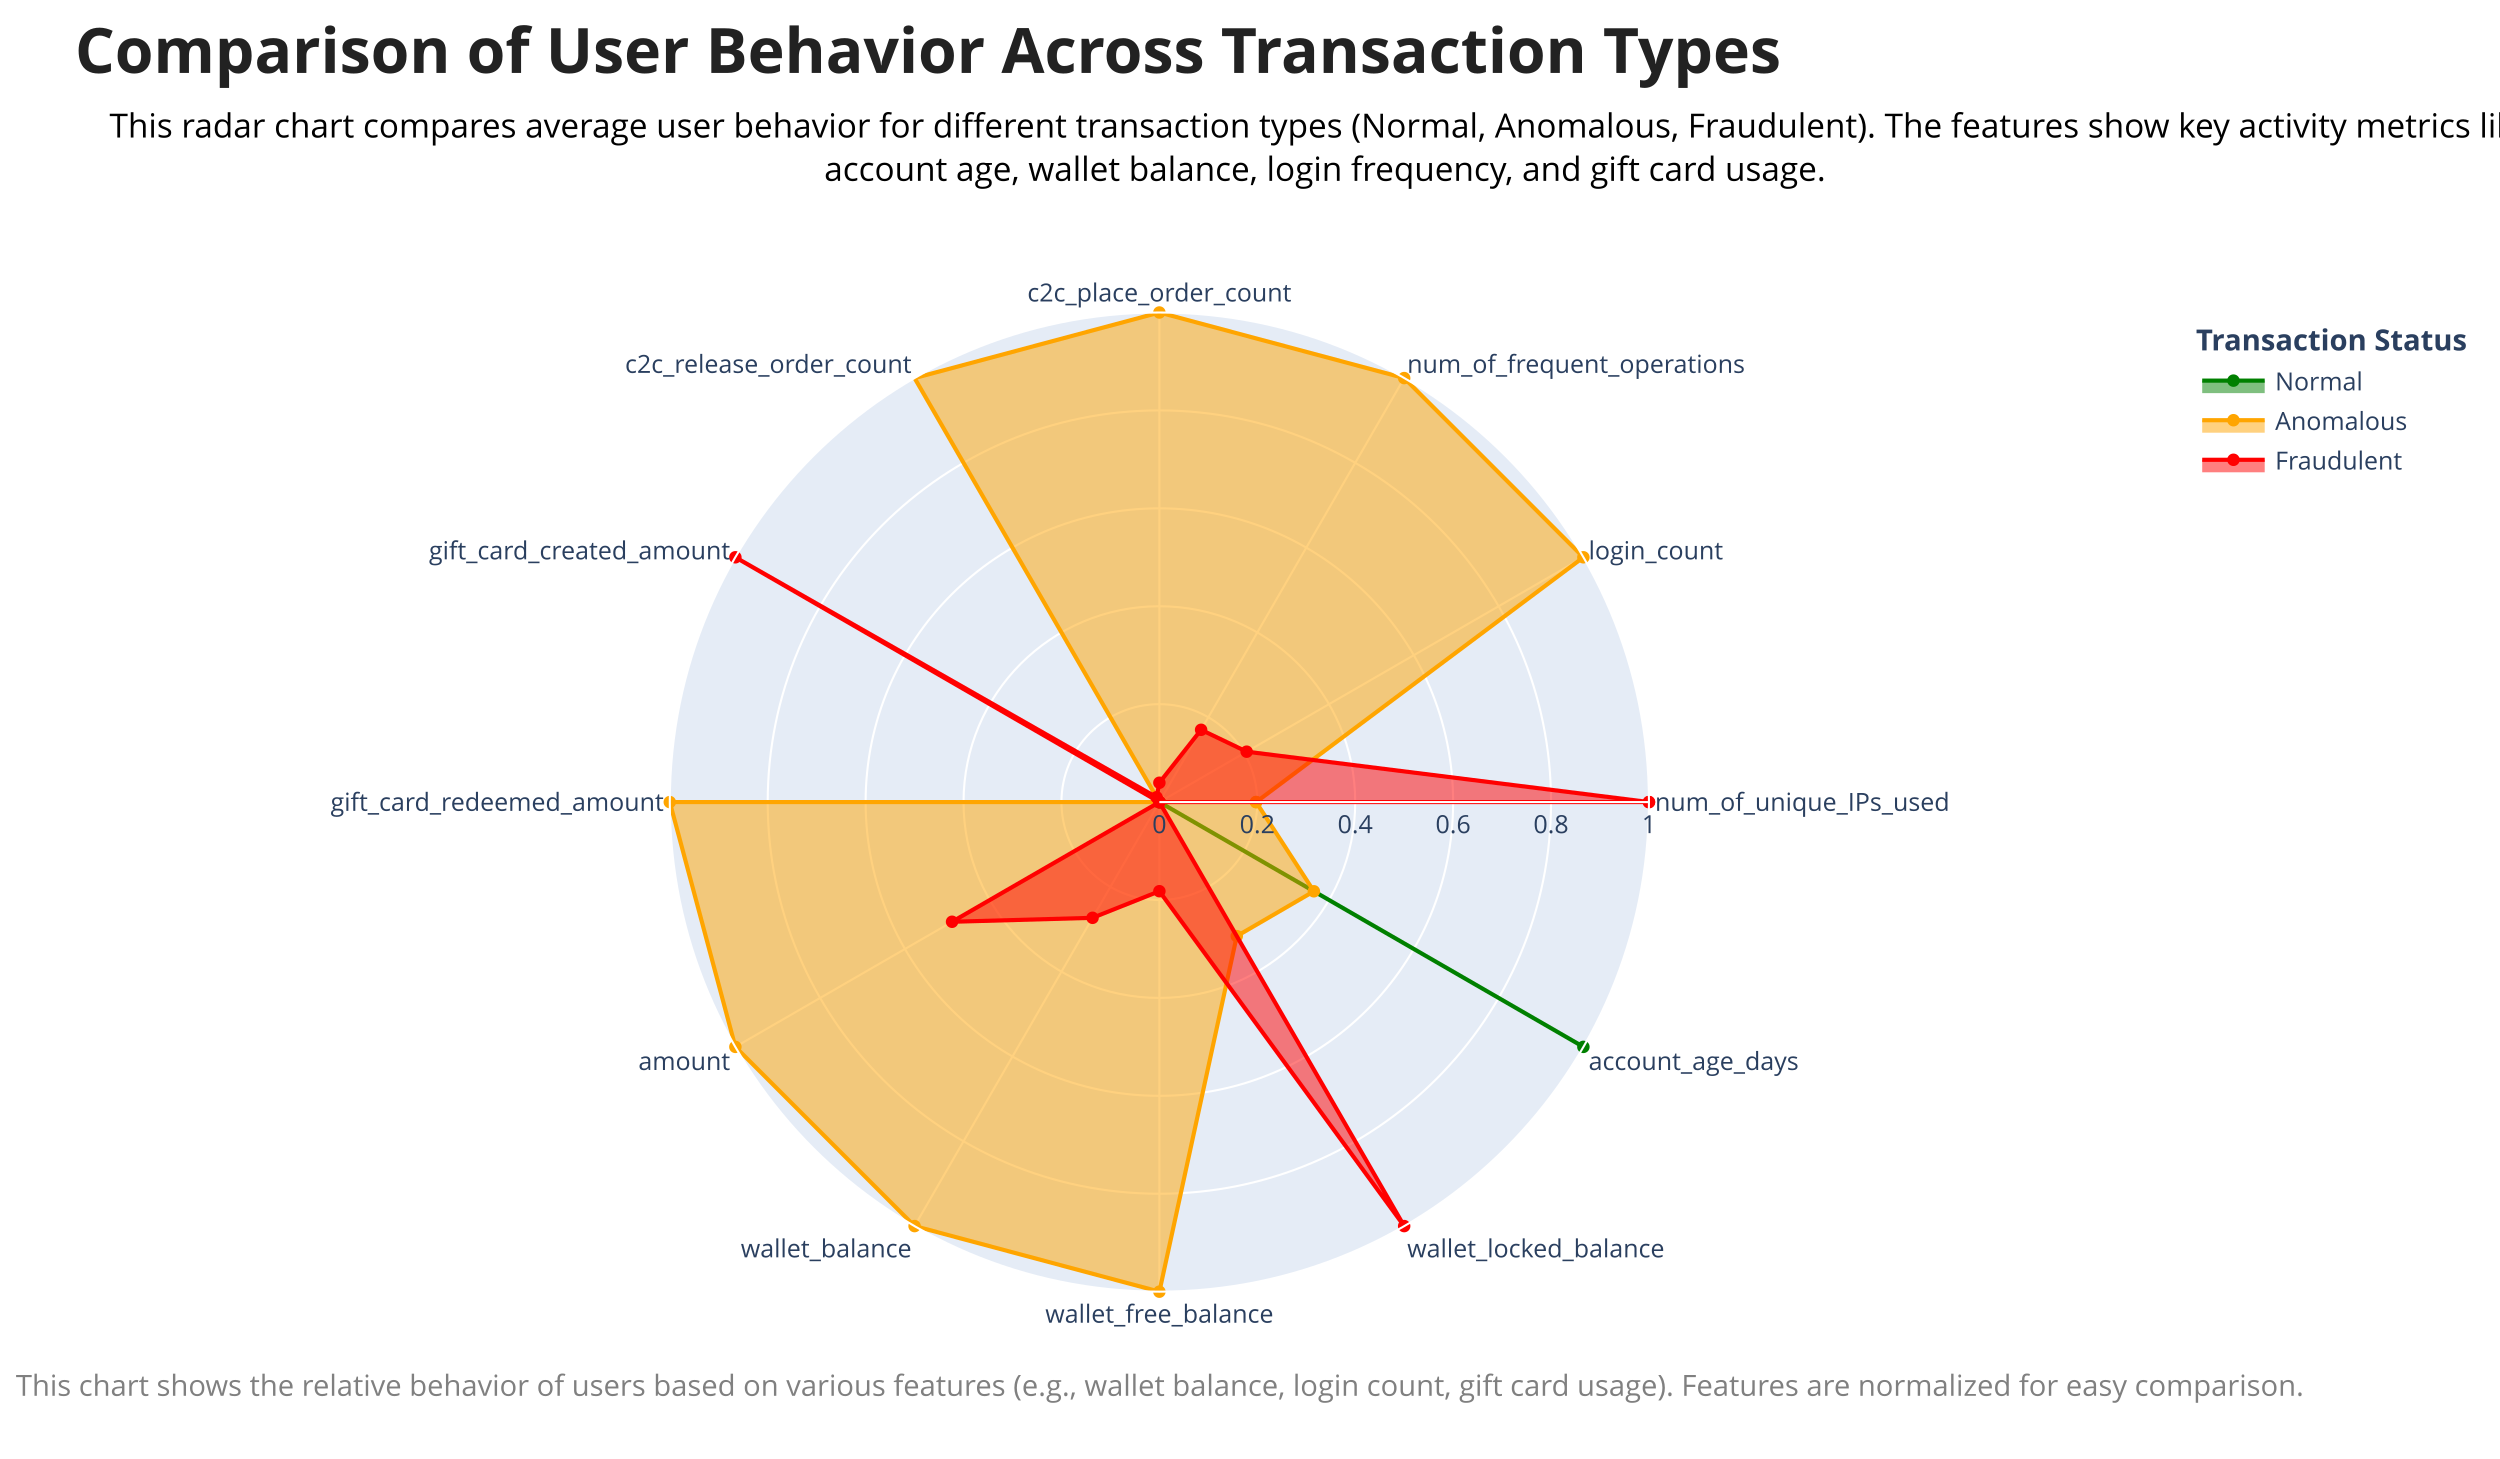
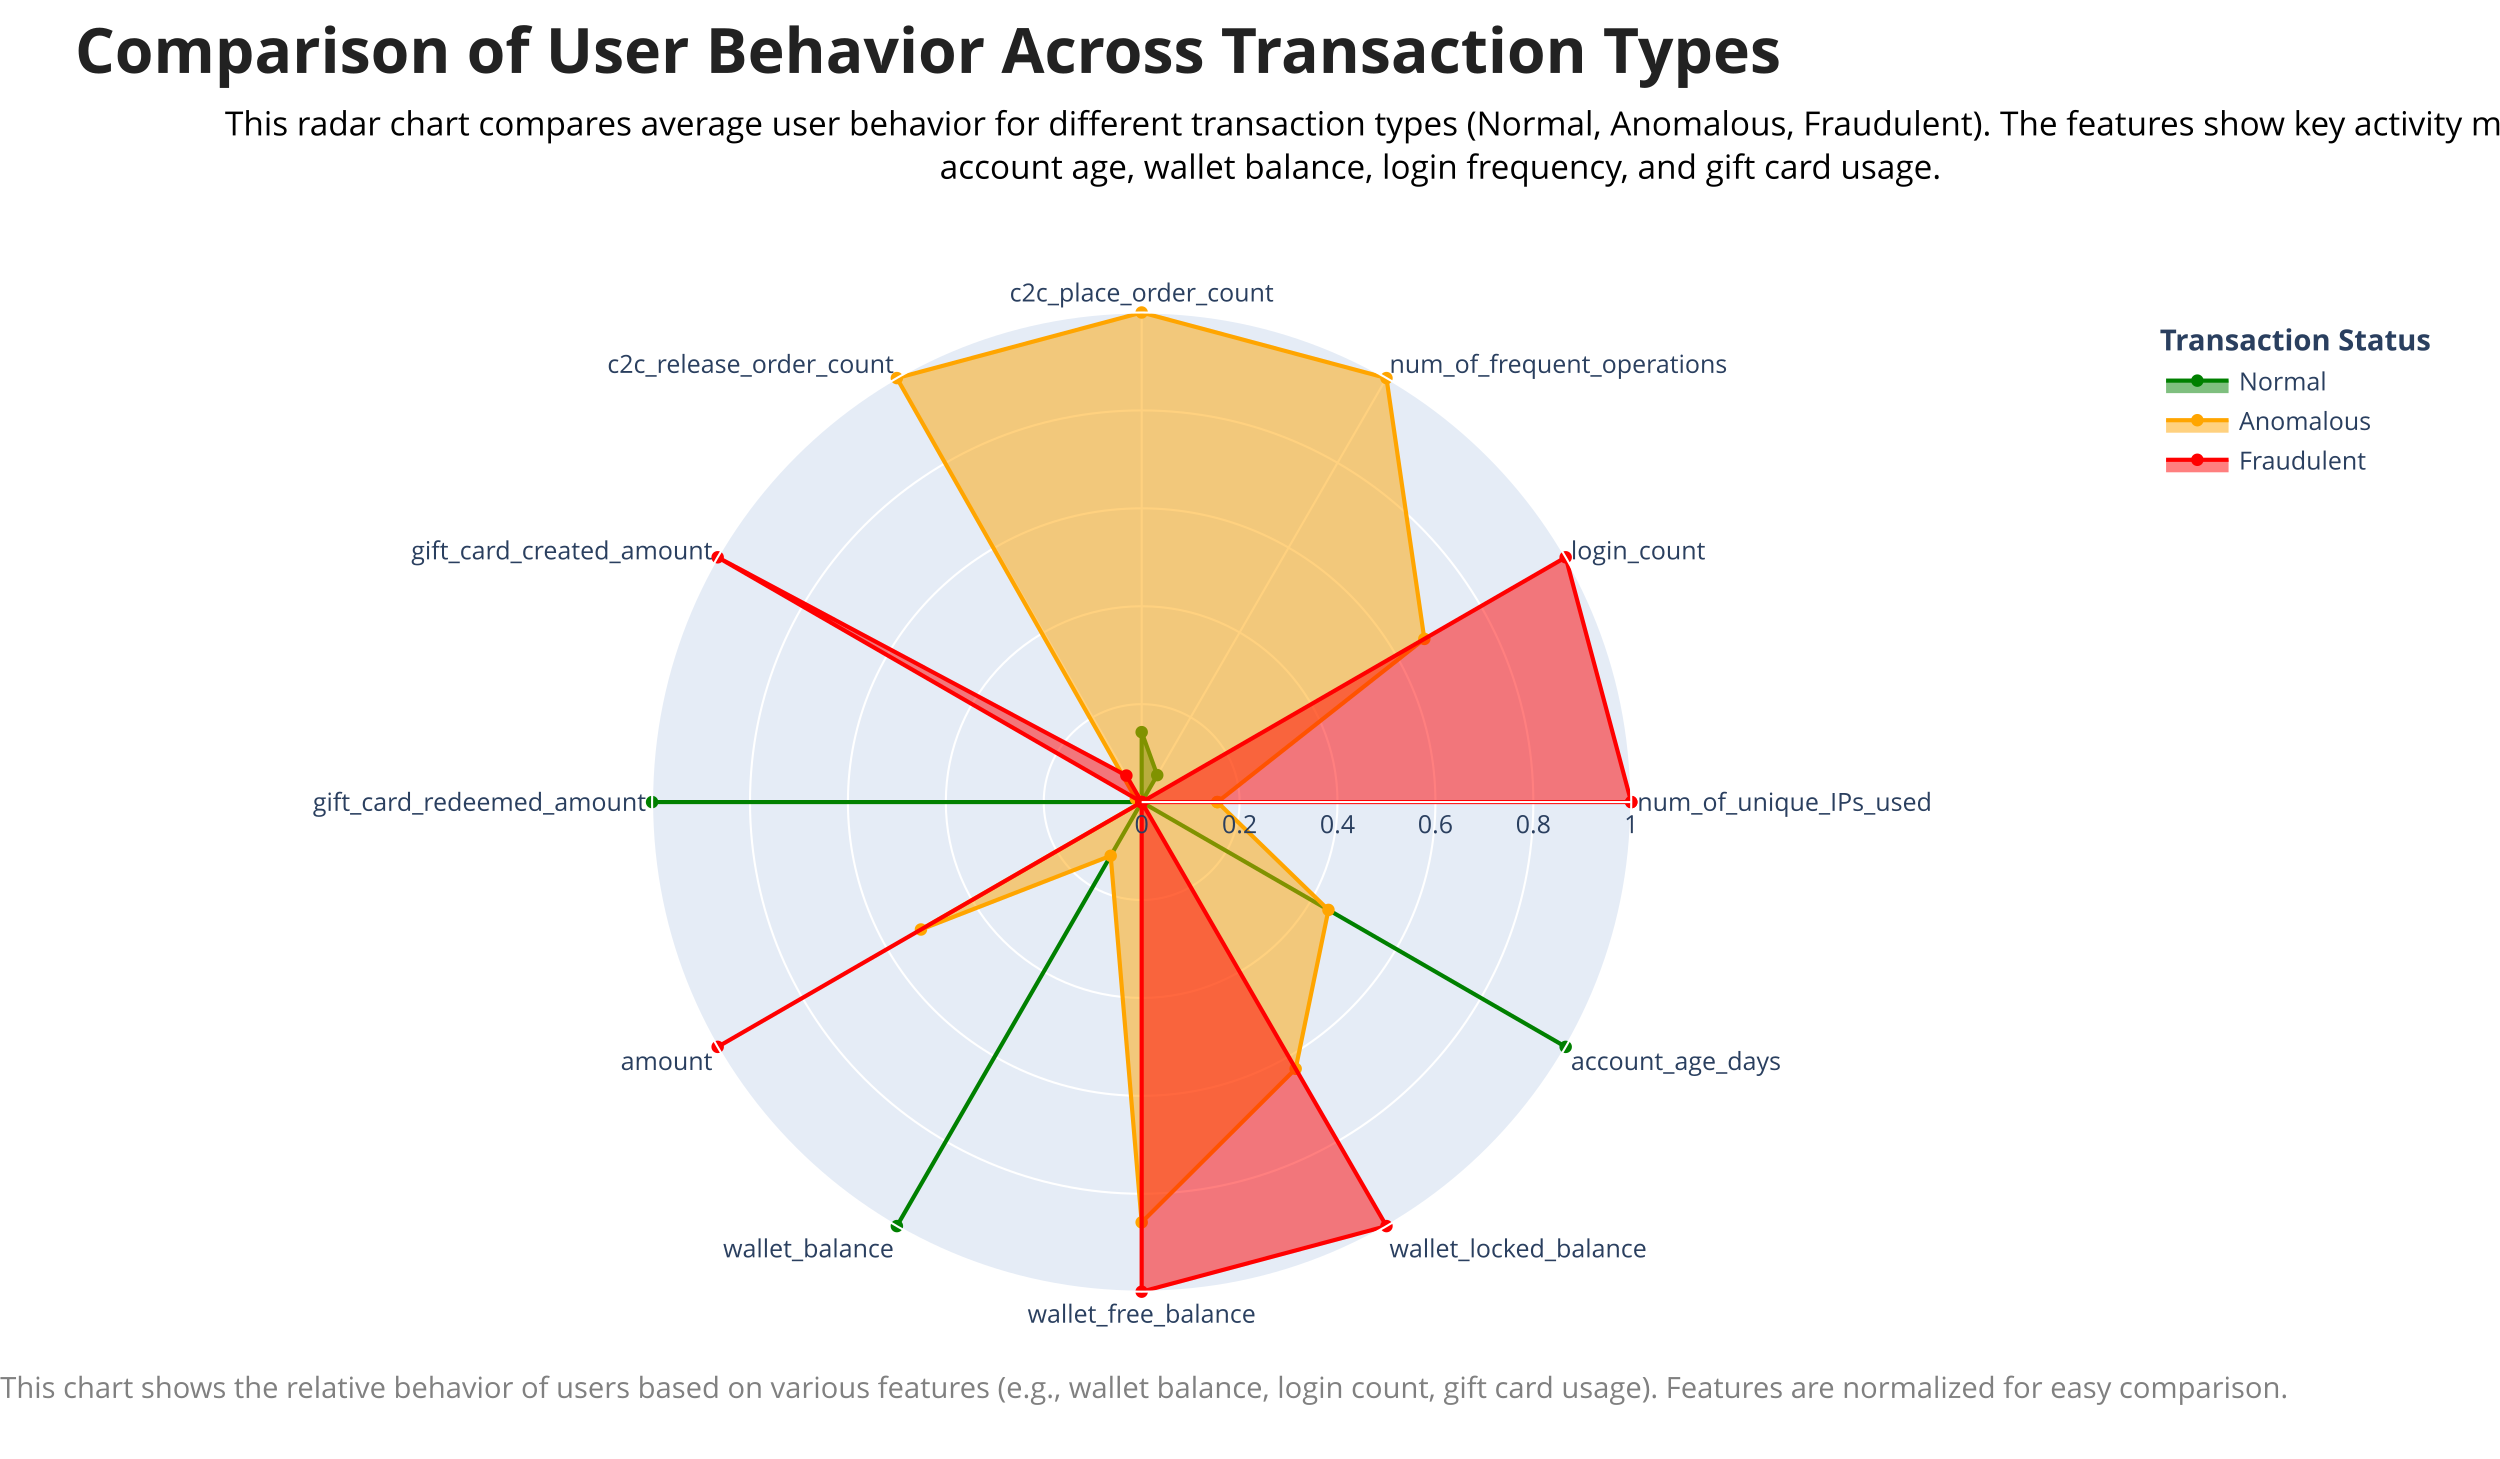
<svg xmlns="http://www.w3.org/2000/svg" class="main-svg" width="1200" height="700" style="" viewBox="0 0 1200 700">
  <rect x="0" y="0" width="1200" height="700" style="fill: rgb(255, 255, 255); fill-opacity: 1;" />
-   <defs id="defs-958ae7">
+   <defs id="defs-0ed235">
    <g class="clips">
-       <clipPath id="clip958ae7polar-for-traces">
+       <clipPath id="clip0ed235polar-for-traces">
        <path d="M235,0A235,235 0,1,0 -235,-2.87791997799628e-14A235,235 0,1,0 235,5.75583995599256e-14Z" transform="translate(235,235)" />
      </clipPath>
    </g>
    <g class="gradients" />
    <g class="patterns" />
  </defs>
  <g class="bglayer" />
  <g class="layer-below">
    <g class="imagelayer" />
    <g class="shapelayer" />
  </g>
  <g class="cartesianlayer" />
  <g class="polarlayer">
    <g class="polar">
      <g class="polarsublayer draglayer" />
      <g class="polarsublayer plotbg">
-         <path d="M235,0A235,235 0,1,0 -235,-2.87791997799628e-14A235,235 0,1,0 235,5.75583995599256e-14Z" transform="translate(556.5,385)" style="fill: rgb(229, 236, 246); fill-opacity: 1;" />
+         <path d="M235,0A235,235 0,1,0 -235,-2.87791997799628e-14A235,235 0,1,0 235,5.75583995599256e-14Z" transform="translate(548,385)" style="fill: rgb(229, 236, 246); fill-opacity: 1;" />
      </g>
      <g class="polarsublayer backplot">
        <g class="maplayer" />
      </g>
      <g class="polarsublayer angular-grid" style="fill: none;">
-         <path class="angularaxisgrid" d="M556.5,385L791.5,385" style="stroke: rgb(255, 255, 255); stroke-opacity: 1; stroke-width: 1px;" />
-         <path class="angularaxisgrid" d="M556.5,385L760.016,267.5" style="stroke: rgb(255, 255, 255); stroke-opacity: 1; stroke-width: 1px;" />
-         <path class="angularaxisgrid" d="M556.5,385L674,181.484" style="stroke: rgb(255, 255, 255); stroke-opacity: 1; stroke-width: 1px;" />
-         <path class="angularaxisgrid" d="M556.5,385L556.5,150" style="stroke: rgb(255, 255, 255); stroke-opacity: 1; stroke-width: 1px;" />
-         <path class="angularaxisgrid" d="M556.5,385L439,181.484" style="stroke: rgb(255, 255, 255); stroke-opacity: 1; stroke-width: 1px;" />
-         <path class="angularaxisgrid" d="M556.5,385L352.984,267.5" style="stroke: rgb(255, 255, 255); stroke-opacity: 1; stroke-width: 1px;" />
-         <path class="angularaxisgrid" d="M556.5,385L321.5,385" style="stroke: rgb(255, 255, 255); stroke-opacity: 1; stroke-width: 1px;" />
-         <path class="angularaxisgrid" d="M556.5,385L352.984,502.5" style="stroke: rgb(255, 255, 255); stroke-opacity: 1; stroke-width: 1px;" />
-         <path class="angularaxisgrid" d="M556.5,385L439,588.516" style="stroke: rgb(255, 255, 255); stroke-opacity: 1; stroke-width: 1px;" />
-         <path class="angularaxisgrid" d="M556.5,385L556.5,620" style="stroke: rgb(255, 255, 255); stroke-opacity: 1; stroke-width: 1px;" />
-         <path class="angularaxisgrid" d="M556.5,385L674,588.516" style="stroke: rgb(255, 255, 255); stroke-opacity: 1; stroke-width: 1px;" />
-         <path class="angularaxisgrid" d="M556.5,385L760.016,502.5" style="stroke: rgb(255, 255, 255); stroke-opacity: 1; stroke-width: 1px;" />
-       </g>
-       <g class="polarsublayer radial-grid" transform="translate(556.5,385)" style="fill: none;">
+         <path class="angularaxisgrid" d="M548,385L783,385" style="stroke: rgb(255, 255, 255); stroke-opacity: 1; stroke-width: 1px;" />
+         <path class="angularaxisgrid" d="M548,385L751.516,267.5" style="stroke: rgb(255, 255, 255); stroke-opacity: 1; stroke-width: 1px;" />
+         <path class="angularaxisgrid" d="M548,385L665.5,181.484" style="stroke: rgb(255, 255, 255); stroke-opacity: 1; stroke-width: 1px;" />
+         <path class="angularaxisgrid" d="M548,385L548,150" style="stroke: rgb(255, 255, 255); stroke-opacity: 1; stroke-width: 1px;" />
+         <path class="angularaxisgrid" d="M548,385L430.5,181.484" style="stroke: rgb(255, 255, 255); stroke-opacity: 1; stroke-width: 1px;" />
+         <path class="angularaxisgrid" d="M548,385L344.484,267.5" style="stroke: rgb(255, 255, 255); stroke-opacity: 1; stroke-width: 1px;" />
+         <path class="angularaxisgrid" d="M548,385L313,385" style="stroke: rgb(255, 255, 255); stroke-opacity: 1; stroke-width: 1px;" />
+         <path class="angularaxisgrid" d="M548,385L344.484,502.5" style="stroke: rgb(255, 255, 255); stroke-opacity: 1; stroke-width: 1px;" />
+         <path class="angularaxisgrid" d="M548,385L430.5,588.516" style="stroke: rgb(255, 255, 255); stroke-opacity: 1; stroke-width: 1px;" />
+         <path class="angularaxisgrid" d="M548,385L548,620" style="stroke: rgb(255, 255, 255); stroke-opacity: 1; stroke-width: 1px;" />
+         <path class="angularaxisgrid" d="M548,385L665.5,588.516" style="stroke: rgb(255, 255, 255); stroke-opacity: 1; stroke-width: 1px;" />
+         <path class="angularaxisgrid" d="M548,385L751.516,502.5" style="stroke: rgb(255, 255, 255); stroke-opacity: 1; stroke-width: 1px;" />
+       </g>
+       <g class="polarsublayer radial-grid" transform="translate(548,385)" style="fill: none;">
        <path class="xgrid" d="M47,0A47,47 0,1,0 -47,-5.75583995599256e-15A47,47 0,1,0 47,1.151167991198512e-14Z" style="stroke: rgb(255, 255, 255); stroke-opacity: 1; stroke-width: 1px;" />
        <path class="xgrid" d="M94,0A94,94 0,1,0 -94,-1.151167991198512e-14A94,94 0,1,0 94,2.302335982397024e-14Z" style="stroke: rgb(255, 255, 255); stroke-opacity: 1; stroke-width: 1px;" />
        <path class="xgrid" d="M141,0A141,141 0,1,0 -141,-1.726751986797768e-14A141,141 0,1,0 141,3.453503973595536e-14Z" style="stroke: rgb(255, 255, 255); stroke-opacity: 1; stroke-width: 1px;" />
        <path class="xgrid" d="M188,0A188,188 0,1,0 -188,-2.302335982397024e-14A188,188 0,1,0 188,4.604671964794048e-14Z" style="stroke: rgb(255, 255, 255); stroke-opacity: 1; stroke-width: 1px;" />
      </g>
-       <g class="polarsublayer frontplot" transform="translate(321.5,150)">
+       <g class="polarsublayer frontplot" transform="translate(313,150)">
        <g class="barlayer" />
        <g class="scatterlayer">
-           <g class="trace scatter trace98019e" style="stroke-miterlimit: 2; opacity: 1;">
-             <g class="fills" clip-path="url(#clip958ae7polar-for-traces)">
+           <g class="trace scatter trace8cfdf1" style="stroke-miterlimit: 2; opacity: 1;">
+             <g class="fills" clip-path="url(#clip0ed235polar-for-traces)">
              <g>
-                 <path class="js-fill" d="M235,235L235,235L235,235L235,235L235,235L235,235L235,235L235,235L235,235L235,235L235,235L438.52,352.5L235,235Z" style="fill: rgb(0, 128, 0); fill-opacity: 0.5; stroke-width: 0;" />
+                 <path class="js-fill" d="M235,235L235,235L242.47,222.06L235,201.43L235,235L235,235L0,235L235,235L117.5,438.52L235,235L235,235L438.52,352.5L235,235Z" style="fill: rgb(0, 128, 0); fill-opacity: 0.5; stroke-width: 0;" />
              </g>
            </g>
            <g class="errorbars" />
            <g class="lines">
-               <path class="js-line" d="M235,235L235,235L235,235L235,235L235,235L235,235L235,235L235,235L235,235L235,235L235,235L438.52,352.5L235,235" clip-path="url(#clip958ae7polar-for-traces)" style="vector-effect: none; fill: none; stroke: rgb(0, 128, 0); stroke-opacity: 1; stroke-width: 2px; opacity: 1;" />
+               <path class="js-line" d="M235,235L235,235L242.47,222.06L235,201.43L235,235L235,235L0,235L235,235L117.5,438.52L235,235L235,235L438.52,352.5L235,235" clip-path="url(#clip0ed235polar-for-traces)" style="vector-effect: none; fill: none; stroke: rgb(0, 128, 0); stroke-opacity: 1; stroke-width: 2px; opacity: 1;" />
            </g>
            <g class="points">
              <path class="point" transform="translate(235,235)" d="M3,0A3,3 0 1,1 0,-3A3,3 0 0,1 3,0Z" style="opacity: 1; stroke-width: 0px; fill: rgb(0, 128, 0); fill-opacity: 1;" />
              <path class="point" transform="translate(235,235)" d="M3,0A3,3 0 1,1 0,-3A3,3 0 0,1 3,0Z" style="opacity: 1; stroke-width: 0px; fill: rgb(0, 128, 0); fill-opacity: 1;" />
-               <path class="point" transform="translate(235,235)" d="M3,0A3,3 0 1,1 0,-3A3,3 0 0,1 3,0Z" style="opacity: 1; stroke-width: 0px; fill: rgb(0, 128, 0); fill-opacity: 1;" />
-               <path class="point" transform="translate(235,235)" d="M3,0A3,3 0 1,1 0,-3A3,3 0 0,1 3,0Z" style="opacity: 1; stroke-width: 0px; fill: rgb(0, 128, 0); fill-opacity: 1;" />
-               <path class="point" transform="translate(235,235)" d="M3,0A3,3 0 1,1 0,-3A3,3 0 0,1 3,0Z" style="opacity: 1; stroke-width: 0px; fill: rgb(0, 128, 0); fill-opacity: 1;" />
-               <path class="point" transform="translate(235,235)" d="M3,0A3,3 0 1,1 0,-3A3,3 0 0,1 3,0Z" style="opacity: 1; stroke-width: 0px; fill: rgb(0, 128, 0); fill-opacity: 1;" />
-               <path class="point" transform="translate(235,235)" d="M3,0A3,3 0 1,1 0,-3A3,3 0 0,1 3,0Z" style="opacity: 1; stroke-width: 0px; fill: rgb(0, 128, 0); fill-opacity: 1;" />
-               <path class="point" transform="translate(235,235)" d="M3,0A3,3 0 1,1 0,-3A3,3 0 0,1 3,0Z" style="opacity: 1; stroke-width: 0px; fill: rgb(0, 128, 0); fill-opacity: 1;" />
-               <path class="point" transform="translate(235,235)" d="M3,0A3,3 0 1,1 0,-3A3,3 0 0,1 3,0Z" style="opacity: 1; stroke-width: 0px; fill: rgb(0, 128, 0); fill-opacity: 1;" />
+               <path class="point" transform="translate(242.47,222.06)" d="M3,0A3,3 0 1,1 0,-3A3,3 0 0,1 3,0Z" style="opacity: 1; stroke-width: 0px; fill: rgb(0, 128, 0); fill-opacity: 1;" />
+               <path class="point" transform="translate(235,201.43)" d="M3,0A3,3 0 1,1 0,-3A3,3 0 0,1 3,0Z" style="opacity: 1; stroke-width: 0px; fill: rgb(0, 128, 0); fill-opacity: 1;" />
+               <path class="point" transform="translate(235,235)" d="M3,0A3,3 0 1,1 0,-3A3,3 0 0,1 3,0Z" style="opacity: 1; stroke-width: 0px; fill: rgb(0, 128, 0); fill-opacity: 1;" />
+               <path class="point" transform="translate(235,235)" d="M3,0A3,3 0 1,1 0,-3A3,3 0 0,1 3,0Z" style="opacity: 1; stroke-width: 0px; fill: rgb(0, 128, 0); fill-opacity: 1;" />
+               <path class="point" transform="translate(0,235)" d="M3,0A3,3 0 1,1 0,-3A3,3 0 0,1 3,0Z" style="opacity: 1; stroke-width: 0px; fill: rgb(0, 128, 0); fill-opacity: 1;" />
+               <path class="point" transform="translate(235,235)" d="M3,0A3,3 0 1,1 0,-3A3,3 0 0,1 3,0Z" style="opacity: 1; stroke-width: 0px; fill: rgb(0, 128, 0); fill-opacity: 1;" />
+               <path class="point" transform="translate(117.5,438.52)" d="M3,0A3,3 0 1,1 0,-3A3,3 0 0,1 3,0Z" style="opacity: 1; stroke-width: 0px; fill: rgb(0, 128, 0); fill-opacity: 1;" />
              <path class="point" transform="translate(235,235)" d="M3,0A3,3 0 1,1 0,-3A3,3 0 0,1 3,0Z" style="opacity: 1; stroke-width: 0px; fill: rgb(0, 128, 0); fill-opacity: 1;" />
              <path class="point" transform="translate(235,235)" d="M3,0A3,3 0 1,1 0,-3A3,3 0 0,1 3,0Z" style="opacity: 1; stroke-width: 0px; fill: rgb(0, 128, 0); fill-opacity: 1;" />
              <path class="point" transform="translate(438.52,352.5)" d="M3,0A3,3 0 1,1 0,-3A3,3 0 0,1 3,0Z" style="opacity: 1; stroke-width: 0px; fill: rgb(0, 128, 0); fill-opacity: 1;" />
              <path class="point" transform="translate(235,235)" d="M3,0A3,3 0 1,1 0,-3A3,3 0 0,1 3,0Z" style="opacity: 1; stroke-width: 0px; fill: rgb(0, 128, 0); fill-opacity: 1;" />
            </g>
            <g class="text" />
          </g>
-           <g class="trace scatter trace72aca9" style="stroke-miterlimit: 2; opacity: 1;">
-             <g class="fills" clip-path="url(#clip958ae7polar-for-traces)">
+           <g class="trace scatter trace0b1b45" style="stroke-miterlimit: 2; opacity: 1;">
+             <g class="fills" clip-path="url(#clip0ed235polar-for-traces)">
              <g>
-                 <path class="js-fill" d="M281.42,235L438.52,117.5L352.5,31.48L235,0L117.5,31.48L235,235L0,235L31.48,352.5L117.5,438.52L235,470L272.15,299.34L309.16,277.82L281.42,235Z" style="fill: rgb(255, 165, 0); fill-opacity: 0.5; stroke-width: 0;" />
+                 <path class="js-fill" d="M271.33,235L370.68,156.67L352.5,31.48L235,0L117.5,31.48L232.22,233.4L235,235L129.06,296.16L220.12,260.77L235,436.73L308.91,363.01L324.65,286.76L271.33,235Z" style="fill: rgb(255, 165, 0); fill-opacity: 0.5; stroke-width: 0;" />
              </g>
            </g>
            <g class="errorbars" />
            <g class="lines">
-               <path class="js-line" d="M281.42,235L438.52,117.5L352.5,31.48L235,0L117.5,31.48L235,235L0,235L31.48,352.5L117.5,438.52L235,470L272.15,299.34L309.16,277.82L281.42,235" clip-path="url(#clip958ae7polar-for-traces)" style="vector-effect: none; fill: none; stroke: rgb(255, 165, 0); stroke-opacity: 1; stroke-width: 2px; opacity: 1;" />
+               <path class="js-line" d="M271.33,235L370.68,156.67L352.5,31.48L235,0L117.5,31.48L232.22,233.4L235,235L129.06,296.16L220.12,260.77L235,436.73L308.91,363.01L324.65,286.76L271.33,235" clip-path="url(#clip0ed235polar-for-traces)" style="vector-effect: none; fill: none; stroke: rgb(255, 165, 0); stroke-opacity: 1; stroke-width: 2px; opacity: 1;" />
            </g>
            <g class="points">
-               <path class="point" transform="translate(281.42,235)" d="M3,0A3,3 0 1,1 0,-3A3,3 0 0,1 3,0Z" style="opacity: 1; stroke-width: 0px; fill: rgb(255, 165, 0); fill-opacity: 1;" />
-               <path class="point" transform="translate(438.52,117.5)" d="M3,0A3,3 0 1,1 0,-3A3,3 0 0,1 3,0Z" style="opacity: 1; stroke-width: 0px; fill: rgb(255, 165, 0); fill-opacity: 1;" />
+               <path class="point" transform="translate(271.33,235)" d="M3,0A3,3 0 1,1 0,-3A3,3 0 0,1 3,0Z" style="opacity: 1; stroke-width: 0px; fill: rgb(255, 165, 0); fill-opacity: 1;" />
+               <path class="point" transform="translate(370.68,156.67)" d="M3,0A3,3 0 1,1 0,-3A3,3 0 0,1 3,0Z" style="opacity: 1; stroke-width: 0px; fill: rgb(255, 165, 0); fill-opacity: 1;" />
              <path class="point" transform="translate(352.5,31.48)" d="M3,0A3,3 0 1,1 0,-3A3,3 0 0,1 3,0Z" style="opacity: 1; stroke-width: 0px; fill: rgb(255, 165, 0); fill-opacity: 1;" />
              <path class="point" transform="translate(235,0)" d="M3,0A3,3 0 1,1 0,-3A3,3 0 0,1 3,0Z" style="opacity: 1; stroke-width: 0px; fill: rgb(255, 165, 0); fill-opacity: 1;" />
-               <path class="point" transform="translate(117.5,31.48)" d="M3,0A3,3 0 1,1 0,-3A3,3 0 0,1 3,0Z" display="none" style="opacity: 1; stroke-width: 0px; fill: rgb(255, 165, 0); fill-opacity: 1;" />
+               <path class="point" transform="translate(117.5,31.48)" d="M3,0A3,3 0 1,1 0,-3A3,3 0 0,1 3,0Z" style="opacity: 1; stroke-width: 0px; fill: rgb(255, 165, 0); fill-opacity: 1;" />
+               <path class="point" transform="translate(232.22,233.4)" d="M3,0A3,3 0 1,1 0,-3A3,3 0 0,1 3,0Z" style="opacity: 1; stroke-width: 0px; fill: rgb(255, 165, 0); fill-opacity: 1;" />
              <path class="point" transform="translate(235,235)" d="M3,0A3,3 0 1,1 0,-3A3,3 0 0,1 3,0Z" style="opacity: 1; stroke-width: 0px; fill: rgb(255, 165, 0); fill-opacity: 1;" />
-               <path class="point" transform="translate(0,235)" d="M3,0A3,3 0 1,1 0,-3A3,3 0 0,1 3,0Z" style="opacity: 1; stroke-width: 0px; fill: rgb(255, 165, 0); fill-opacity: 1;" />
-               <path class="point" transform="translate(31.48,352.5)" d="M3,0A3,3 0 1,1 0,-3A3,3 0 0,1 3,0Z" style="opacity: 1; stroke-width: 0px; fill: rgb(255, 165, 0); fill-opacity: 1;" />
-               <path class="point" transform="translate(117.5,438.52)" d="M3,0A3,3 0 1,1 0,-3A3,3 0 0,1 3,0Z" style="opacity: 1; stroke-width: 0px; fill: rgb(255, 165, 0); fill-opacity: 1;" />
-               <path class="point" transform="translate(235,470)" d="M3,0A3,3 0 1,1 0,-3A3,3 0 0,1 3,0Z" style="opacity: 1; stroke-width: 0px; fill: rgb(255, 165, 0); fill-opacity: 1;" />
-               <path class="point" transform="translate(272.15,299.34)" d="M3,0A3,3 0 1,1 0,-3A3,3 0 0,1 3,0Z" style="opacity: 1; stroke-width: 0px; fill: rgb(255, 165, 0); fill-opacity: 1;" />
-               <path class="point" transform="translate(309.16,277.82)" d="M3,0A3,3 0 1,1 0,-3A3,3 0 0,1 3,0Z" style="opacity: 1; stroke-width: 0px; fill: rgb(255, 165, 0); fill-opacity: 1;" />
-               <path class="point" transform="translate(281.42,235)" d="M3,0A3,3 0 1,1 0,-3A3,3 0 0,1 3,0Z" style="opacity: 1; stroke-width: 0px; fill: rgb(255, 165, 0); fill-opacity: 1;" />
+               <path class="point" transform="translate(129.06,296.16)" d="M3,0A3,3 0 1,1 0,-3A3,3 0 0,1 3,0Z" style="opacity: 1; stroke-width: 0px; fill: rgb(255, 165, 0); fill-opacity: 1;" />
+               <path class="point" transform="translate(220.12,260.77)" d="M3,0A3,3 0 1,1 0,-3A3,3 0 0,1 3,0Z" style="opacity: 1; stroke-width: 0px; fill: rgb(255, 165, 0); fill-opacity: 1;" />
+               <path class="point" transform="translate(235,436.73)" d="M3,0A3,3 0 1,1 0,-3A3,3 0 0,1 3,0Z" style="opacity: 1; stroke-width: 0px; fill: rgb(255, 165, 0); fill-opacity: 1;" />
+               <path class="point" transform="translate(308.91,363.01)" d="M3,0A3,3 0 1,1 0,-3A3,3 0 0,1 3,0Z" style="opacity: 1; stroke-width: 0px; fill: rgb(255, 165, 0); fill-opacity: 1;" />
+               <path class="point" transform="translate(324.65,286.76)" d="M3,0A3,3 0 1,1 0,-3A3,3 0 0,1 3,0Z" style="opacity: 1; stroke-width: 0px; fill: rgb(255, 165, 0); fill-opacity: 1;" />
+               <path class="point" transform="translate(271.33,235)" d="M3,0A3,3 0 1,1 0,-3A3,3 0 0,1 3,0Z" style="opacity: 1; stroke-width: 0px; fill: rgb(255, 165, 0); fill-opacity: 1;" />
            </g>
            <g class="text" />
          </g>
-           <g class="trace scatter trace8d743c" style="stroke-miterlimit: 2; opacity: 1;">
-             <g class="fills" clip-path="url(#clip958ae7polar-for-traces)">
+           <g class="trace scatter trace6a1e2c" style="stroke-miterlimit: 2; opacity: 1;">
+             <g class="fills" clip-path="url(#clip0ed235polar-for-traces)">
              <g>
-                 <path class="js-fill" d="M470,235L276.9,210.81L255.03,200.31L235,225.72L233.66,232.69L31.48,117.5L235,235L135.49,292.45L202.93,290.55L235,277.78L352.5,438.52L235,235L470,235Z" style="fill: rgb(255, 0, 0); fill-opacity: 0.5; stroke-width: 0;" />
+                 <path class="js-fill" d="M470,235L438.52,117.5L235,235L235,235L227.66,222.28L31.48,117.5L235,235L31.48,352.5L235,235L235,470L352.5,438.52L235,235L470,235Z" style="fill: rgb(255, 0, 0); fill-opacity: 0.5; stroke-width: 0;" />
              </g>
            </g>
            <g class="errorbars" />
            <g class="lines">
-               <path class="js-line" d="M470,235L276.9,210.81L255.03,200.31L235,225.72L233.66,232.69L31.48,117.5L235,235L135.49,292.45L202.93,290.55L235,277.78L352.5,438.52L235,235L470,235" clip-path="url(#clip958ae7polar-for-traces)" style="vector-effect: none; fill: none; stroke: rgb(255, 0, 0); stroke-opacity: 1; stroke-width: 2px; opacity: 1;" />
+               <path class="js-line" d="M470,235L438.52,117.5L235,235L235,235L227.66,222.28L31.48,117.5L235,235L31.48,352.5L235,235L235,470L352.5,438.52L235,235L470,235" clip-path="url(#clip0ed235polar-for-traces)" style="vector-effect: none; fill: none; stroke: rgb(255, 0, 0); stroke-opacity: 1; stroke-width: 2px; opacity: 1;" />
            </g>
            <g class="points">
              <path class="point" transform="translate(470,235)" d="M3,0A3,3 0 1,1 0,-3A3,3 0 0,1 3,0Z" style="opacity: 1; stroke-width: 0px; fill: rgb(255, 0, 0); fill-opacity: 1;" />
-               <path class="point" transform="translate(276.9,210.81)" d="M3,0A3,3 0 1,1 0,-3A3,3 0 0,1 3,0Z" style="opacity: 1; stroke-width: 0px; fill: rgb(255, 0, 0); fill-opacity: 1;" />
-               <path class="point" transform="translate(255.03,200.31)" d="M3,0A3,3 0 1,1 0,-3A3,3 0 0,1 3,0Z" style="opacity: 1; stroke-width: 0px; fill: rgb(255, 0, 0); fill-opacity: 1;" />
-               <path class="point" transform="translate(235,225.72)" d="M3,0A3,3 0 1,1 0,-3A3,3 0 0,1 3,0Z" style="opacity: 1; stroke-width: 0px; fill: rgb(255, 0, 0); fill-opacity: 1;" />
-               <path class="point" transform="translate(233.66,232.69)" d="M3,0A3,3 0 1,1 0,-3A3,3 0 0,1 3,0Z" style="opacity: 1; stroke-width: 0px; fill: rgb(255, 0, 0); fill-opacity: 1;" />
+               <path class="point" transform="translate(438.52,117.5)" d="M3,0A3,3 0 1,1 0,-3A3,3 0 0,1 3,0Z" style="opacity: 1; stroke-width: 0px; fill: rgb(255, 0, 0); fill-opacity: 1;" />
+               <path class="point" transform="translate(235,235)" d="M3,0A3,3 0 1,1 0,-3A3,3 0 0,1 3,0Z" style="opacity: 1; stroke-width: 0px; fill: rgb(255, 0, 0); fill-opacity: 1;" />
+               <path class="point" transform="translate(235,235)" d="M3,0A3,3 0 1,1 0,-3A3,3 0 0,1 3,0Z" style="opacity: 1; stroke-width: 0px; fill: rgb(255, 0, 0); fill-opacity: 1;" />
+               <path class="point" transform="translate(227.66,222.28)" d="M3,0A3,3 0 1,1 0,-3A3,3 0 0,1 3,0Z" style="opacity: 1; stroke-width: 0px; fill: rgb(255, 0, 0); fill-opacity: 1;" />
              <path class="point" transform="translate(31.48,117.5)" d="M3,0A3,3 0 1,1 0,-3A3,3 0 0,1 3,0Z" style="opacity: 1; stroke-width: 0px; fill: rgb(255, 0, 0); fill-opacity: 1;" />
              <path class="point" transform="translate(235,235)" d="M3,0A3,3 0 1,1 0,-3A3,3 0 0,1 3,0Z" style="opacity: 1; stroke-width: 0px; fill: rgb(255, 0, 0); fill-opacity: 1;" />
-               <path class="point" transform="translate(135.49,292.45)" d="M3,0A3,3 0 1,1 0,-3A3,3 0 0,1 3,0Z" style="opacity: 1; stroke-width: 0px; fill: rgb(255, 0, 0); fill-opacity: 1;" />
-               <path class="point" transform="translate(202.93,290.55)" d="M3,0A3,3 0 1,1 0,-3A3,3 0 0,1 3,0Z" style="opacity: 1; stroke-width: 0px; fill: rgb(255, 0, 0); fill-opacity: 1;" />
-               <path class="point" transform="translate(235,277.78)" d="M3,0A3,3 0 1,1 0,-3A3,3 0 0,1 3,0Z" style="opacity: 1; stroke-width: 0px; fill: rgb(255, 0, 0); fill-opacity: 1;" />
+               <path class="point" transform="translate(31.48,352.5)" d="M3,0A3,3 0 1,1 0,-3A3,3 0 0,1 3,0Z" style="opacity: 1; stroke-width: 0px; fill: rgb(255, 0, 0); fill-opacity: 1;" />
+               <path class="point" transform="translate(235,235)" d="M3,0A3,3 0 1,1 0,-3A3,3 0 0,1 3,0Z" style="opacity: 1; stroke-width: 0px; fill: rgb(255, 0, 0); fill-opacity: 1;" />
+               <path class="point" transform="translate(235,470)" d="M3,0A3,3 0 1,1 0,-3A3,3 0 0,1 3,0Z" style="opacity: 1; stroke-width: 0px; fill: rgb(255, 0, 0); fill-opacity: 1;" />
              <path class="point" transform="translate(352.5,438.52)" d="M3,0A3,3 0 1,1 0,-3A3,3 0 0,1 3,0Z" style="opacity: 1; stroke-width: 0px; fill: rgb(255, 0, 0); fill-opacity: 1;" />
              <path class="point" transform="translate(235,235)" d="M3,0A3,3 0 1,1 0,-3A3,3 0 0,1 3,0Z" style="opacity: 1; stroke-width: 0px; fill: rgb(255, 0, 0); fill-opacity: 1;" />
              <path class="point" transform="translate(470,235)" d="M3,0A3,3 0 1,1 0,-3A3,3 0 0,1 3,0Z" style="opacity: 1; stroke-width: 0px; fill: rgb(255, 0, 0); fill-opacity: 1;" />
            </g>
            <g class="text" />
          </g>
        </g>
      </g>
      <g class="polarsublayer angular-line">
-         <path d="M235,0A235,235 0,1,0 -235,-2.87791997799628e-14A235,235 0,1,0 235,5.75583995599256e-14Z" transform="translate(556.5,385)" stroke-width="1" style="fill: none; stroke: rgb(255, 255, 255); stroke-opacity: 1;" />
+         <path d="M235,0A235,235 0,1,0 -235,-2.87791997799628e-14A235,235 0,1,0 235,5.75583995599256e-14Z" transform="translate(548,385)" stroke-width="1" style="fill: none; stroke: rgb(255, 255, 255); stroke-opacity: 1;" />
      </g>
      <g class="polarsublayer radial-line">
-         <line x1="0" y1="0" x2="235" y2="0" transform="translate(556.5,385)" stroke-width="1" style="fill: none; stroke: rgb(255, 255, 255); stroke-opacity: 1;" />
+         <line x1="0" y1="0" x2="235" y2="0" transform="translate(548,385)" stroke-width="1" style="fill: none; stroke: rgb(255, 255, 255); stroke-opacity: 1;" />
      </g>
      <g class="polarsublayer angular-axis">
        <g class="angularaxistick">
-           <text text-anchor="start" x="2.9" y="4.2" transform="translate(791.5,385)" style="font-family: 'Open Sans', verdana, arial, sans-serif; font-size: 12px; fill: rgb(42, 63, 95); fill-opacity: 1; white-space: pre; opacity: 1;">num_of_unique_IPs_used</text>
-         </g>
-         <g class="angularaxistick">
-           <text text-anchor="start" x="2.511" y="0.987" transform="translate(760.016,267.5)" style="font-family: 'Open Sans', verdana, arial, sans-serif; font-size: 12px; fill: rgb(42, 63, 95); fill-opacity: 1; white-space: pre; opacity: 1;">login_count</text>
-         </g>
-         <g class="angularaxistick">
-           <text text-anchor="start" x="1.45" y="-2.49" transform="translate(674,181.484)" style="font-family: 'Open Sans', verdana, arial, sans-serif; font-size: 12px; fill: rgb(42, 63, 95); fill-opacity: 1; white-space: pre; opacity: 1;">num_of_frequent_operations</text>
-         </g>
-         <g class="angularaxistick">
-           <text text-anchor="middle" x="1.7757378587636624e-16" y="-5.3" transform="translate(556.5,150)" style="font-family: 'Open Sans', verdana, arial, sans-serif; font-size: 12px; fill: rgb(42, 63, 95); fill-opacity: 1; white-space: pre; opacity: 1;">c2c_place_order_count</text>
-         </g>
-         <g class="angularaxistick">
-           <text text-anchor="end" x="-1.45" y="-2.49" transform="translate(439,181.484)" style="font-family: 'Open Sans', verdana, arial, sans-serif; font-size: 12px; fill: rgb(42, 63, 95); fill-opacity: 1; white-space: pre; opacity: 1;">c2c_release_order_count</text>
-         </g>
-         <g class="angularaxistick">
-           <text text-anchor="end" x="-2.511" y="0.987" transform="translate(352.984,267.5)" style="font-family: 'Open Sans', verdana, arial, sans-serif; font-size: 12px; fill: rgb(42, 63, 95); fill-opacity: 1; white-space: pre; opacity: 1;">gift_card_created_amount</text>
-         </g>
-         <g class="angularaxistick">
-           <text text-anchor="end" x="-2.9" y="4.2" transform="translate(321.5,385)" style="font-family: 'Open Sans', verdana, arial, sans-serif; font-size: 12px; fill: rgb(42, 63, 95); fill-opacity: 1; white-space: pre; opacity: 1;">gift_card_redeemed_amount</text>
-         </g>
-         <g class="angularaxistick">
-           <text text-anchor="end" x="-2.511" y="11.087" transform="translate(352.984,502.5)" style="font-family: 'Open Sans', verdana, arial, sans-serif; font-size: 12px; fill: rgb(42, 63, 95); fill-opacity: 1; white-space: pre; opacity: 1;">amount</text>
-         </g>
-         <g class="angularaxistick">
-           <text text-anchor="end" x="-1.45" y="15.004" transform="translate(439,588.516)" style="font-family: 'Open Sans', verdana, arial, sans-serif; font-size: 12px; fill: rgb(42, 63, 95); fill-opacity: 1; white-space: pre; opacity: 1;">wallet_balance</text>
-         </g>
-         <g class="angularaxistick">
-           <text text-anchor="middle" x="-5.327213576290987e-16" y="14.9" transform="translate(556.5,620)" style="font-family: 'Open Sans', verdana, arial, sans-serif; font-size: 12px; fill: rgb(42, 63, 95); fill-opacity: 1; white-space: pre; opacity: 1;">wallet_free_balance</text>
-         </g>
-         <g class="angularaxistick">
-           <text text-anchor="start" x="1.45" y="15.004" transform="translate(674,588.516)" style="font-family: 'Open Sans', verdana, arial, sans-serif; font-size: 12px; fill: rgb(42, 63, 95); fill-opacity: 1; white-space: pre; opacity: 1;">wallet_locked_balance</text>
-         </g>
-         <g class="angularaxistick">
-           <text text-anchor="start" x="2.511" y="11.087" transform="translate(760.016,502.5)" style="font-family: 'Open Sans', verdana, arial, sans-serif; font-size: 12px; fill: rgb(42, 63, 95); fill-opacity: 1; white-space: pre; opacity: 1;">account_age_days</text>
-         </g>
-       </g>
-       <g class="polarsublayer radial-axis" transform="translate(556.5,385)">
-         <g class="xtick">
-           <text text-anchor="middle" x="0" y="14.9" transform="" style="font-family: 'Open Sans', verdana, arial, sans-serif; font-size: 12px; fill: rgb(42, 63, 95); fill-opacity: 1; white-space: pre; opacity: 1;">0</text>
-         </g>
-         <g class="xtick">
-           <text text-anchor="middle" x="0" y="14.9" transform="translate(47,0)" style="font-family: 'Open Sans', verdana, arial, sans-serif; font-size: 12px; fill: rgb(42, 63, 95); fill-opacity: 1; white-space: pre; opacity: 1;">0.2</text>
-         </g>
-         <g class="xtick">
-           <text text-anchor="middle" x="0" y="14.9" transform="translate(94,0)" style="font-family: 'Open Sans', verdana, arial, sans-serif; font-size: 12px; fill: rgb(42, 63, 95); fill-opacity: 1; white-space: pre; opacity: 1;">0.4</text>
-         </g>
-         <g class="xtick">
-           <text text-anchor="middle" x="0" y="14.9" transform="translate(141,0)" style="font-family: 'Open Sans', verdana, arial, sans-serif; font-size: 12px; fill: rgb(42, 63, 95); fill-opacity: 1; white-space: pre; opacity: 1;">0.6</text>
-         </g>
-         <g class="xtick">
-           <text text-anchor="middle" x="0" y="14.9" transform="translate(188,0)" style="font-family: 'Open Sans', verdana, arial, sans-serif; font-size: 12px; fill: rgb(42, 63, 95); fill-opacity: 1; white-space: pre; opacity: 1;">0.8</text>
-         </g>
-         <g class="xtick">
-           <text text-anchor="middle" x="0" y="14.9" transform="translate(235,0)" style="font-family: 'Open Sans', verdana, arial, sans-serif; font-size: 12px; fill: rgb(42, 63, 95); fill-opacity: 1; white-space: pre; opacity: 1;">1</text>
+           <text text-anchor="start" x="2.9" y="4.2" transform="translate(783,385)" style="font-family: 'Open Sans', verdana, arial, sans-serif; font-size: 12px; fill: rgb(42, 63, 95); fill-opacity: 1; white-space: pre;">num_of_unique_IPs_used</text>
+         </g>
+         <g class="angularaxistick">
+           <text text-anchor="start" x="2.511" y="0.987" transform="translate(751.516,267.5)" style="font-family: 'Open Sans', verdana, arial, sans-serif; font-size: 12px; fill: rgb(42, 63, 95); fill-opacity: 1; white-space: pre;">login_count</text>
+         </g>
+         <g class="angularaxistick">
+           <text text-anchor="start" x="1.45" y="-2.49" transform="translate(665.5,181.484)" style="font-family: 'Open Sans', verdana, arial, sans-serif; font-size: 12px; fill: rgb(42, 63, 95); fill-opacity: 1; white-space: pre;">num_of_frequent_operations</text>
+         </g>
+         <g class="angularaxistick">
+           <text text-anchor="middle" x="1.7757378587636624e-16" y="-5.3" transform="translate(548,150)" style="font-family: 'Open Sans', verdana, arial, sans-serif; font-size: 12px; fill: rgb(42, 63, 95); fill-opacity: 1; white-space: pre;">c2c_place_order_count</text>
+         </g>
+         <g class="angularaxistick">
+           <text text-anchor="end" x="-1.45" y="-2.49" transform="translate(430.5,181.484)" style="font-family: 'Open Sans', verdana, arial, sans-serif; font-size: 12px; fill: rgb(42, 63, 95); fill-opacity: 1; white-space: pre;">c2c_release_order_count</text>
+         </g>
+         <g class="angularaxistick">
+           <text text-anchor="end" x="-2.511" y="0.987" transform="translate(344.484,267.5)" style="font-family: 'Open Sans', verdana, arial, sans-serif; font-size: 12px; fill: rgb(42, 63, 95); fill-opacity: 1; white-space: pre;">gift_card_created_amount</text>
+         </g>
+         <g class="angularaxistick">
+           <text text-anchor="end" x="-2.9" y="4.2" transform="translate(313,385)" style="font-family: 'Open Sans', verdana, arial, sans-serif; font-size: 12px; fill: rgb(42, 63, 95); fill-opacity: 1; white-space: pre;">gift_card_redeemed_amount</text>
+         </g>
+         <g class="angularaxistick">
+           <text text-anchor="end" x="-2.511" y="11.087" transform="translate(344.484,502.5)" style="font-family: 'Open Sans', verdana, arial, sans-serif; font-size: 12px; fill: rgb(42, 63, 95); fill-opacity: 1; white-space: pre;">amount</text>
+         </g>
+         <g class="angularaxistick">
+           <text text-anchor="end" x="-1.45" y="15.004" transform="translate(430.5,588.516)" style="font-family: 'Open Sans', verdana, arial, sans-serif; font-size: 12px; fill: rgb(42, 63, 95); fill-opacity: 1; white-space: pre;">wallet_balance</text>
+         </g>
+         <g class="angularaxistick">
+           <text text-anchor="middle" x="-5.327213576290987e-16" y="14.9" transform="translate(548,620)" style="font-family: 'Open Sans', verdana, arial, sans-serif; font-size: 12px; fill: rgb(42, 63, 95); fill-opacity: 1; white-space: pre;">wallet_free_balance</text>
+         </g>
+         <g class="angularaxistick">
+           <text text-anchor="start" x="1.45" y="15.004" transform="translate(665.5,588.516)" style="font-family: 'Open Sans', verdana, arial, sans-serif; font-size: 12px; fill: rgb(42, 63, 95); fill-opacity: 1; white-space: pre;">wallet_locked_balance</text>
+         </g>
+         <g class="angularaxistick">
+           <text text-anchor="start" x="2.511" y="11.087" transform="translate(751.516,502.5)" style="font-family: 'Open Sans', verdana, arial, sans-serif; font-size: 12px; fill: rgb(42, 63, 95); fill-opacity: 1; white-space: pre;">account_age_days</text>
+         </g>
+       </g>
+       <g class="polarsublayer radial-axis" transform="translate(548,385)">
+         <g class="xtick">
+           <text text-anchor="middle" x="0" y="14.9" transform="" style="font-family: 'Open Sans', verdana, arial, sans-serif; font-size: 12px; fill: rgb(42, 63, 95); fill-opacity: 1; white-space: pre;">0</text>
+         </g>
+         <g class="xtick">
+           <text text-anchor="middle" x="0" y="14.9" transform="translate(47,0)" style="font-family: 'Open Sans', verdana, arial, sans-serif; font-size: 12px; fill: rgb(42, 63, 95); fill-opacity: 1; white-space: pre;">0.2</text>
+         </g>
+         <g class="xtick">
+           <text text-anchor="middle" x="0" y="14.9" transform="translate(94,0)" style="font-family: 'Open Sans', verdana, arial, sans-serif; font-size: 12px; fill: rgb(42, 63, 95); fill-opacity: 1; white-space: pre;">0.4</text>
+         </g>
+         <g class="xtick">
+           <text text-anchor="middle" x="0" y="14.9" transform="translate(141,0)" style="font-family: 'Open Sans', verdana, arial, sans-serif; font-size: 12px; fill: rgb(42, 63, 95); fill-opacity: 1; white-space: pre;">0.6</text>
+         </g>
+         <g class="xtick">
+           <text text-anchor="middle" x="0" y="14.9" transform="translate(188,0)" style="font-family: 'Open Sans', verdana, arial, sans-serif; font-size: 12px; fill: rgb(42, 63, 95); fill-opacity: 1; white-space: pre;">0.8</text>
+         </g>
+         <g class="xtick">
+           <text text-anchor="middle" x="0" y="14.9" transform="translate(235,0)" style="font-family: 'Open Sans', verdana, arial, sans-serif; font-size: 12px; fill: rgb(42, 63, 95); fill-opacity: 1; white-space: pre;">1</text>
        </g>
      </g>
    </g>
  </g>
  <g class="smithlayer" />
  <g class="ternarylayer" />
  <g class="geolayer" />
  <g class="funnelarealayer" />
  <g class="pielayer" />
  <g class="iciclelayer" />
  <g class="treemaplayer" />
  <g class="sunburstlayer" />
  <g class="glimages" />
-   <defs id="topdefs-958ae7">
+   <defs id="topdefs-0ed235">
    <g class="clips" />
-     <clipPath id="legend958ae7">
-       <rect width="136" height="86" x="0" y="0" />
+     <clipPath id="legend0ed235">
+       <rect width="153" height="86" x="0" y="0" />
    </clipPath>
  </defs>
  <g class="layer-above">
    <g class="imagelayer" />
    <g class="shapelayer" />
  </g>
  <g class="infolayer">
-     <g class="legend" pointer-events="all" transform="translate(1052.06,150)">
-       <rect class="bg" shape-rendering="crispEdges" width="136" height="86" x="0" y="0" style="stroke: rgb(68, 68, 68); stroke-opacity: 1; fill: rgb(255, 255, 255); fill-opacity: 1; stroke-width: 0px;" />
-       <g class="scrollbox" transform="" clip-path="url(#legend958ae7)">
+     <g class="legend" pointer-events="all" transform="translate(1034.72,150)">
+       <rect class="bg" shape-rendering="crispEdges" style="stroke: rgb(68, 68, 68); stroke-opacity: 1; fill: rgb(255, 255, 255); fill-opacity: 1; stroke-width: 0px;" width="153" height="86" x="0" y="0" />
+       <g class="scrollbox" transform="" clip-path="url(#legend0ed235)">
        <text class="legendtitletext" text-anchor="start" x="2" y="18.2" style="font-family: 'Open Sans', verdana, arial, sans-serif; font-size: 14px; fill: rgb(42, 63, 95); fill-opacity: 1; white-space: pre;">
          <tspan style="font-weight:bold">Transaction Status</tspan>
        </text>
        <g class="groups">
          <g class="traces" transform="translate(0,32.7)" style="opacity: 1;">
            <text class="legendtext" text-anchor="start" x="40" y="4.68" style="font-family: 'Open Sans', verdana, arial, sans-serif; font-size: 12px; fill: rgb(42, 63, 95); fill-opacity: 1; white-space: pre;">Normal</text>
            <g class="layers" style="opacity: 1;">
              <g class="legendfill">
                <path class="js-fill" d="M5,0h30v6h-30z" style="stroke-width: 0; fill: rgb(0, 128, 0); fill-opacity: 0.5;" />
              </g>
              <g class="legendlines">
                <path class="js-line" d="M5,0h30" style="fill: none; stroke: rgb(0, 128, 0); stroke-opacity: 1; stroke-width: 2px;" />
              </g>
              <g class="legendsymbols">
                <g class="legendpoints">
                  <path class="scatterpts" transform="translate(20,0)" d="M3,0A3,3 0 1,1 0,-3A3,3 0 0,1 3,0Z" style="opacity: 1; stroke-width: 0px; fill: rgb(0, 128, 0); fill-opacity: 1;" />
                </g>
              </g>
            </g>
-             <rect class="legendtoggle" x="0" y="-9.5" width="103.562" height="19" style="fill: rgb(0, 0, 0); fill-opacity: 0;" />
+             <rect class="legendtoggle" x="0" y="-9.5" width="108.129" height="19" style="fill: rgb(0, 0, 0); fill-opacity: 0;" />
          </g>
          <g class="traces" transform="translate(0,51.7)" style="opacity: 1;">
            <text class="legendtext" text-anchor="start" x="40" y="4.68" style="font-family: 'Open Sans', verdana, arial, sans-serif; font-size: 12px; fill: rgb(42, 63, 95); fill-opacity: 1; white-space: pre;">Anomalous</text>
            <g class="layers" style="opacity: 1;">
              <g class="legendfill">
                <path class="js-fill" d="M5,0h30v6h-30z" style="stroke-width: 0; fill: rgb(255, 165, 0); fill-opacity: 0.5;" />
              </g>
              <g class="legendlines">
                <path class="js-line" d="M5,0h30" style="fill: none; stroke: rgb(255, 165, 0); stroke-opacity: 1; stroke-width: 2px;" />
              </g>
              <g class="legendsymbols">
                <g class="legendpoints">
                  <path class="scatterpts" transform="translate(20,0)" d="M3,0A3,3 0 1,1 0,-3A3,3 0 0,1 3,0Z" style="opacity: 1; stroke-width: 0px; fill: rgb(255, 165, 0); fill-opacity: 1;" />
                </g>
              </g>
            </g>
-             <rect class="legendtoggle" x="0" y="-9.5" width="103.562" height="19" style="fill: rgb(0, 0, 0); fill-opacity: 0;" />
+             <rect class="legendtoggle" x="0" y="-9.5" width="108.129" height="19" style="fill: rgb(0, 0, 0); fill-opacity: 0;" />
          </g>
          <g class="traces" transform="translate(0,70.7)" style="opacity: 1;">
            <text class="legendtext" text-anchor="start" x="40" y="4.68" style="font-family: 'Open Sans', verdana, arial, sans-serif; font-size: 12px; fill: rgb(42, 63, 95); fill-opacity: 1; white-space: pre;">Fraudulent</text>
            <g class="layers" style="opacity: 1;">
              <g class="legendfill">
                <path class="js-fill" d="M5,0h30v6h-30z" style="stroke-width: 0; fill: rgb(255, 0, 0); fill-opacity: 0.5;" />
              </g>
              <g class="legendlines">
                <path class="js-line" d="M5,0h30" style="fill: none; stroke: rgb(255, 0, 0); stroke-opacity: 1; stroke-width: 2px;" />
              </g>
              <g class="legendsymbols">
                <g class="legendpoints">
                  <path class="scatterpts" transform="translate(20,0)" d="M3,0A3,3 0 1,1 0,-3A3,3 0 0,1 3,0Z" style="opacity: 1; stroke-width: 0px; fill: rgb(255, 0, 0); fill-opacity: 1;" />
                </g>
              </g>
            </g>
-             <rect class="legendtoggle" x="0" y="-9.5" width="103.562" height="19" style="fill: rgb(0, 0, 0); fill-opacity: 0;" />
-           </g>
-         </g>
-       </g>
-       <rect class="scrollbar" rx="20" ry="3" width="0" height="0" x="0" y="0" style="fill: rgb(128, 139, 164); fill-opacity: 1;" />
+             <rect class="legendtoggle" x="0" y="-9.5" width="108.129" height="19" style="fill: rgb(0, 0, 0); fill-opacity: 0;" />
+           </g>
+         </g>
+       </g>
+       <rect class="scrollbar" rx="20" ry="3" width="0" height="0" style="fill: rgb(128, 139, 164); fill-opacity: 1;" x="0" y="0" />
    </g>
    <g class="g-gtitle">
-       <text class="gtitle" x="36" y="35" text-anchor="start" dy="0.7em" style="opacity: 1; font-family: Outfit; font-size: 30px; fill: rgb(34, 34, 34); fill-opacity: 1; white-space: pre;">
+       <text class="gtitle" x="36" y="35" text-anchor="start" dy="0.7em" style="opacity: 1; font-family: Poppins; font-size: 30px; fill: rgb(34, 34, 34); fill-opacity: 1; white-space: pre;">
        <tspan class="line" dy="0em" x="36" y="35">
          <tspan style="font-weight:bold">Comparison of User Behavior Across Transaction Types</tspan>
        </tspan>
        <tspan class="line" dy="1.3em" x="36" y="35" />
      </text>
    </g>
    <g class="g-polartitle" />
    <g class="annotation" data-index="0" style="opacity: 1;">
-       <g class="annotation-text-g" transform="rotate(0,636.41,70.1)">
-         <g class="cursor-pointer" transform="translate(51,47)">
-           <rect class="bg" x="0.5" y="0.5" width="1169" height="46" style="stroke-width: 1px; stroke: rgb(0, 0, 0); stroke-opacity: 0; fill: rgb(0, 0, 0); fill-opacity: 0;" />
-           <text class="annotation-text" text-anchor="middle" x="584.984" y="19" style="font-family: 'Open Sans', verdana, arial, sans-serif; font-size: 16px; fill: rgb(0, 0, 0); fill-opacity: 1; white-space: pre;">
-             <tspan class="line" dy="0em" x="584.984" y="19">This radar chart compares average user behavior for different transaction types (Normal, Anomalous, Fraudulent). The features show key activity metrics like</tspan>
-             <tspan class="line" dy="1.3em" x="584.984" y="19">account age, wallet balance, login frequency, and gift card usage.</tspan>
+       <g class="annotation-text-g" transform="rotate(0,690.92,68.6)">
+         <g class="cursor-pointer" transform="translate(52,47)">
+           <rect class="bg" x="0.5" y="0.5" width="1277" height="43" style="stroke-width: 1px; stroke: rgb(0, 0, 0); stroke-opacity: 0; fill: rgb(0, 0, 0); fill-opacity: 0;" />
+           <text class="annotation-text" text-anchor="middle" x="639.398" y="18" style="font-family: 'Open Sans', verdana, arial, sans-serif; font-size: 16px; fill: rgb(0, 0, 0); fill-opacity: 1; white-space: pre;">
+             <tspan class="line" dy="0em" x="639.398" y="18">This radar chart compares average user behavior for different transaction types (Normal, Anomalous, Fraudulent). The features show key activity metrics like</tspan>
+             <tspan class="line" dy="1.3em" x="639.398" y="18">account age, wallet balance, login frequency, and gift card usage.</tspan>
          </text>
        </g>
      </g>
    </g>
    <g class="annotation" data-index="1" style="opacity: 1;">
-       <g class="annotation-text-g" transform="rotate(0,556.5,664.9)">
-         <g class="cursor-pointer" transform="translate(5,653)">
-           <rect class="bg" x="0.5" y="0.5" width="1102" height="22" style="stroke-width: 1px; stroke: rgb(0, 0, 0); stroke-opacity: 0; fill: rgb(0, 0, 0); fill-opacity: 0;" />
-           <text class="annotation-text" text-anchor="middle" x="551.719" y="17" style="font-family: 'Open Sans', verdana, arial, sans-serif; font-size: 14px; fill: rgb(128, 128, 128); fill-opacity: 1; white-space: pre;">This chart shows the relative behavior of users based on various features (e.g., wallet balance, login count, gift card usage). Features are normalized for easy comparison.</text>
+       <g class="annotation-text-g" transform="rotate(0,548,665.9)">
+         <g class="cursor-pointer" transform="translate(-57,655)">
+           <rect class="bg" x="0.5" y="0.5" width="1210" height="20" style="stroke-width: 1px; stroke: rgb(0, 0, 0); stroke-opacity: 0; fill: rgb(0, 0, 0); fill-opacity: 0;" />
+           <text class="annotation-text" text-anchor="middle" x="606.203" y="16" style="font-family: 'Open Sans', verdana, arial, sans-serif; font-size: 14px; fill: rgb(128, 128, 128); fill-opacity: 1; white-space: pre;">This chart shows the relative behavior of users based on various features (e.g., wallet balance, login count, gift card usage). Features are normalized for easy comparison.</text>
        </g>
      </g>
    </g>
  </g>
</svg>
